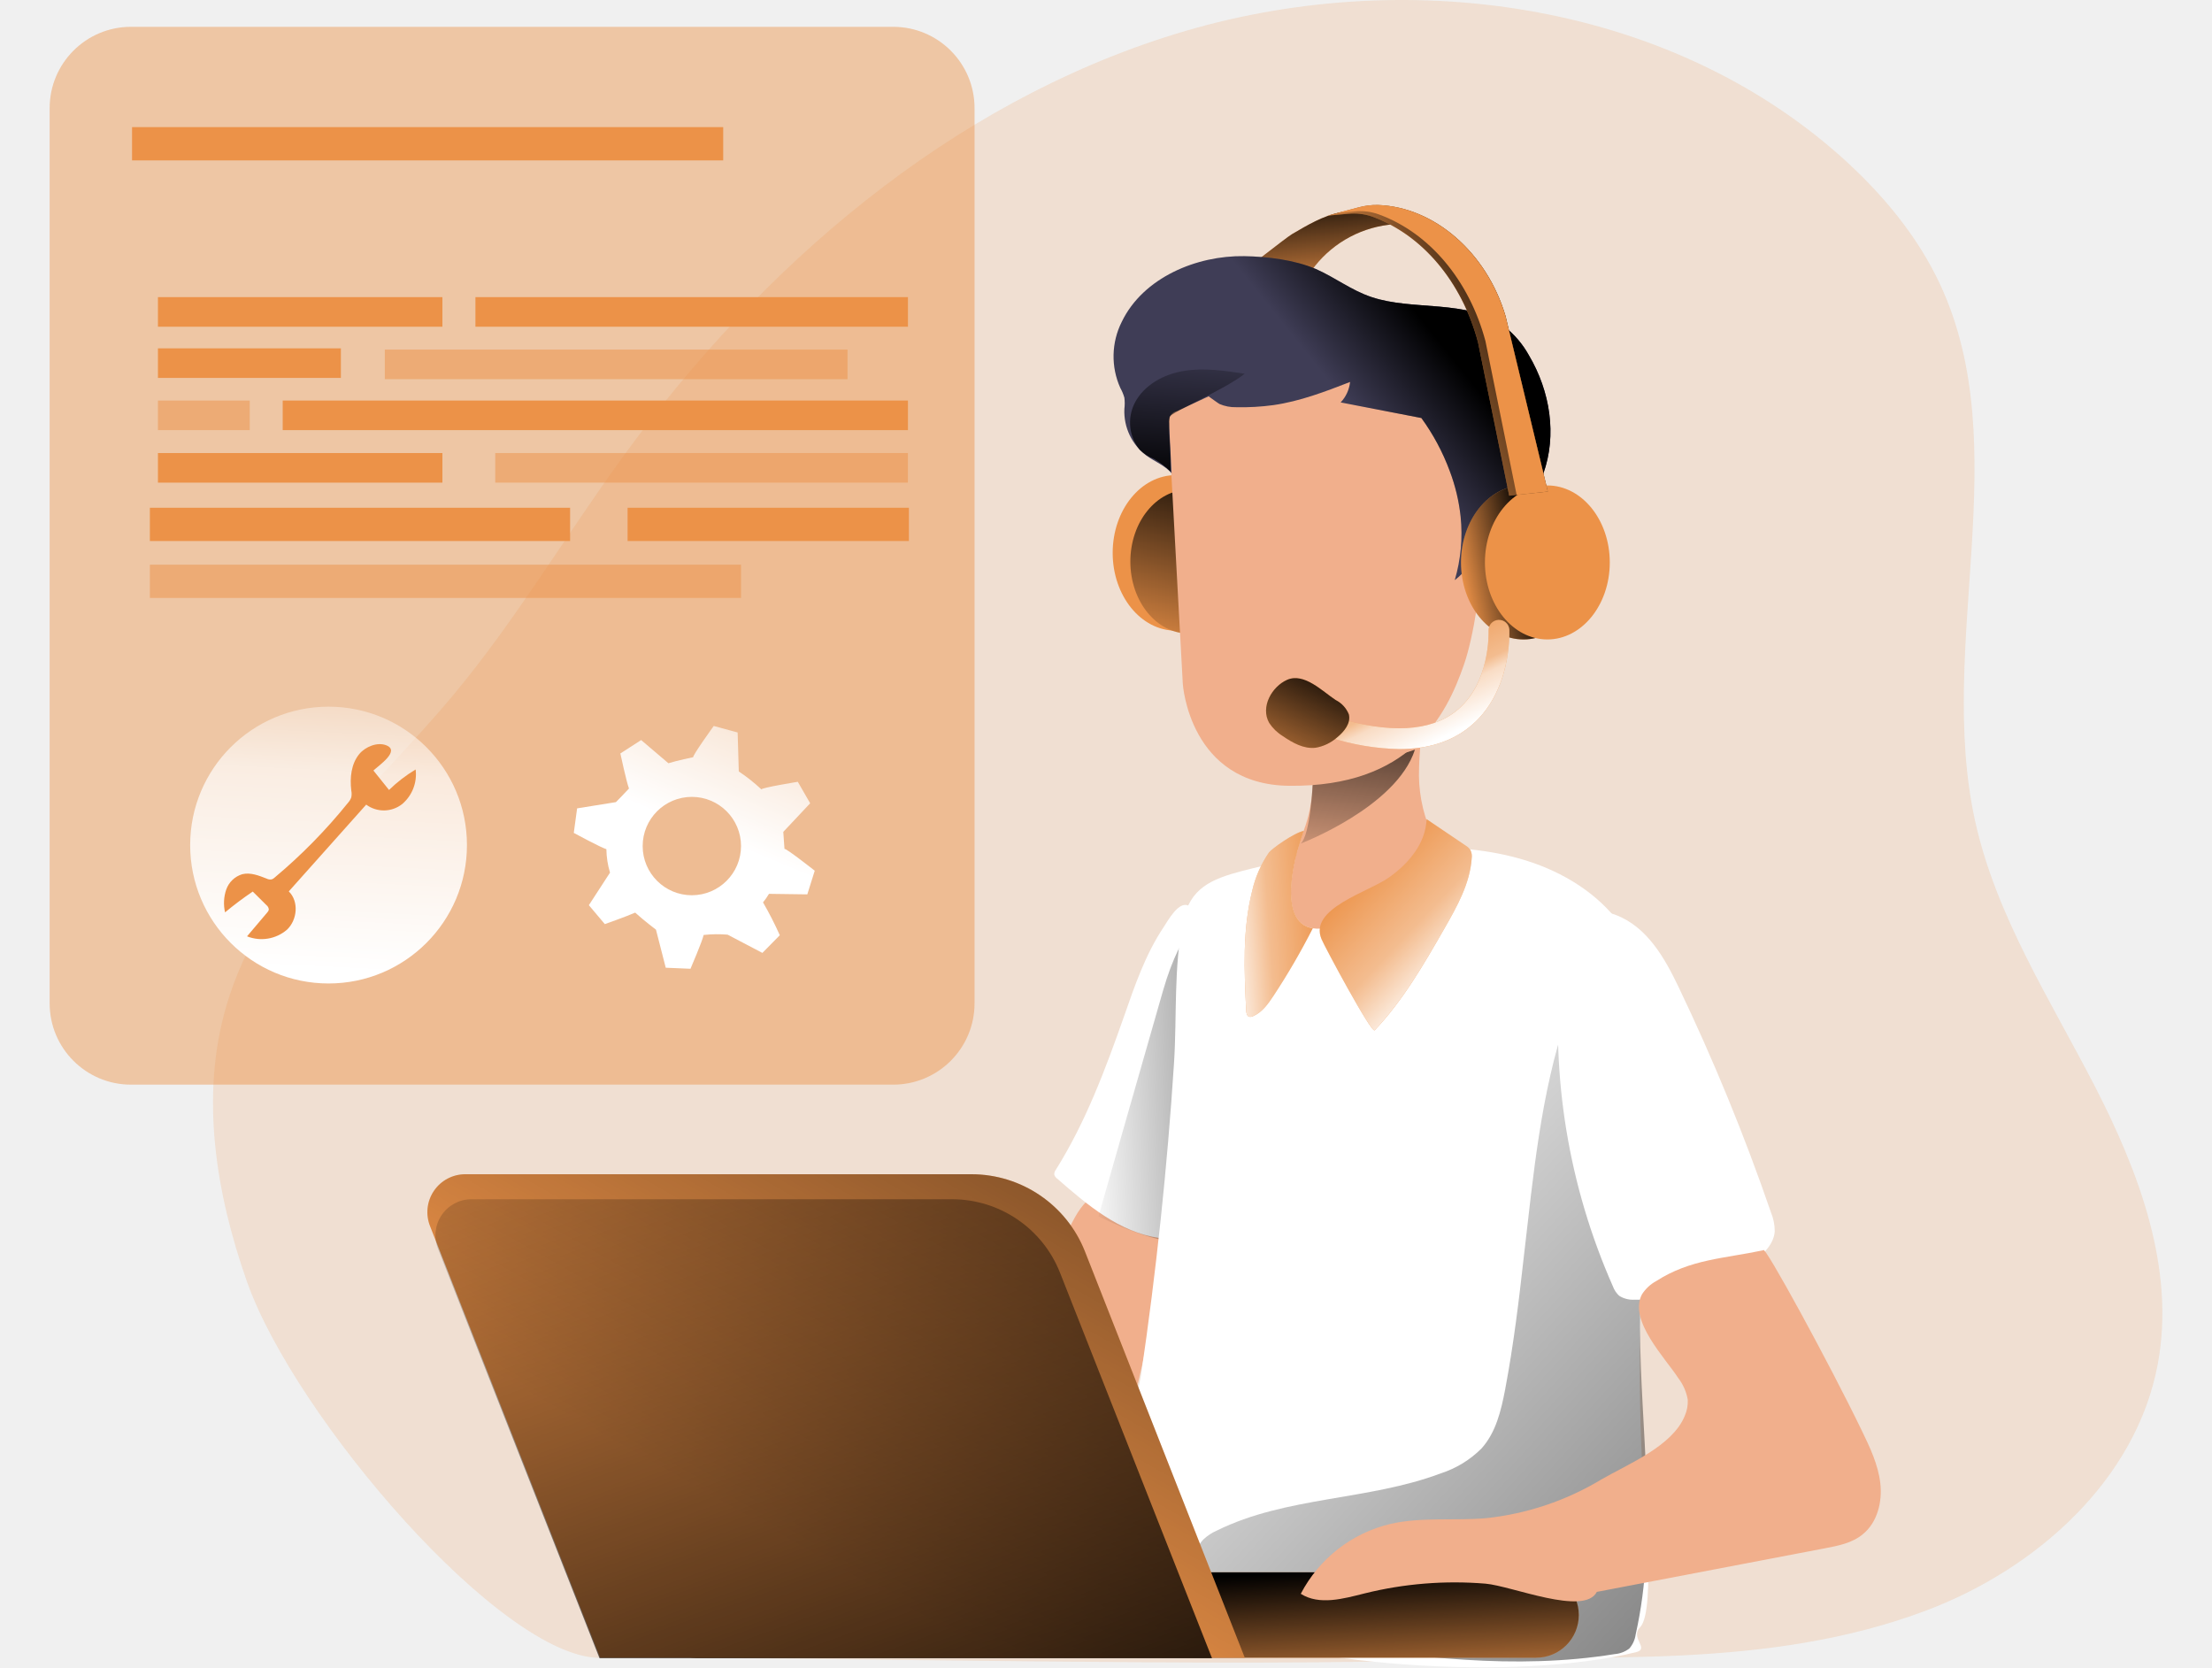
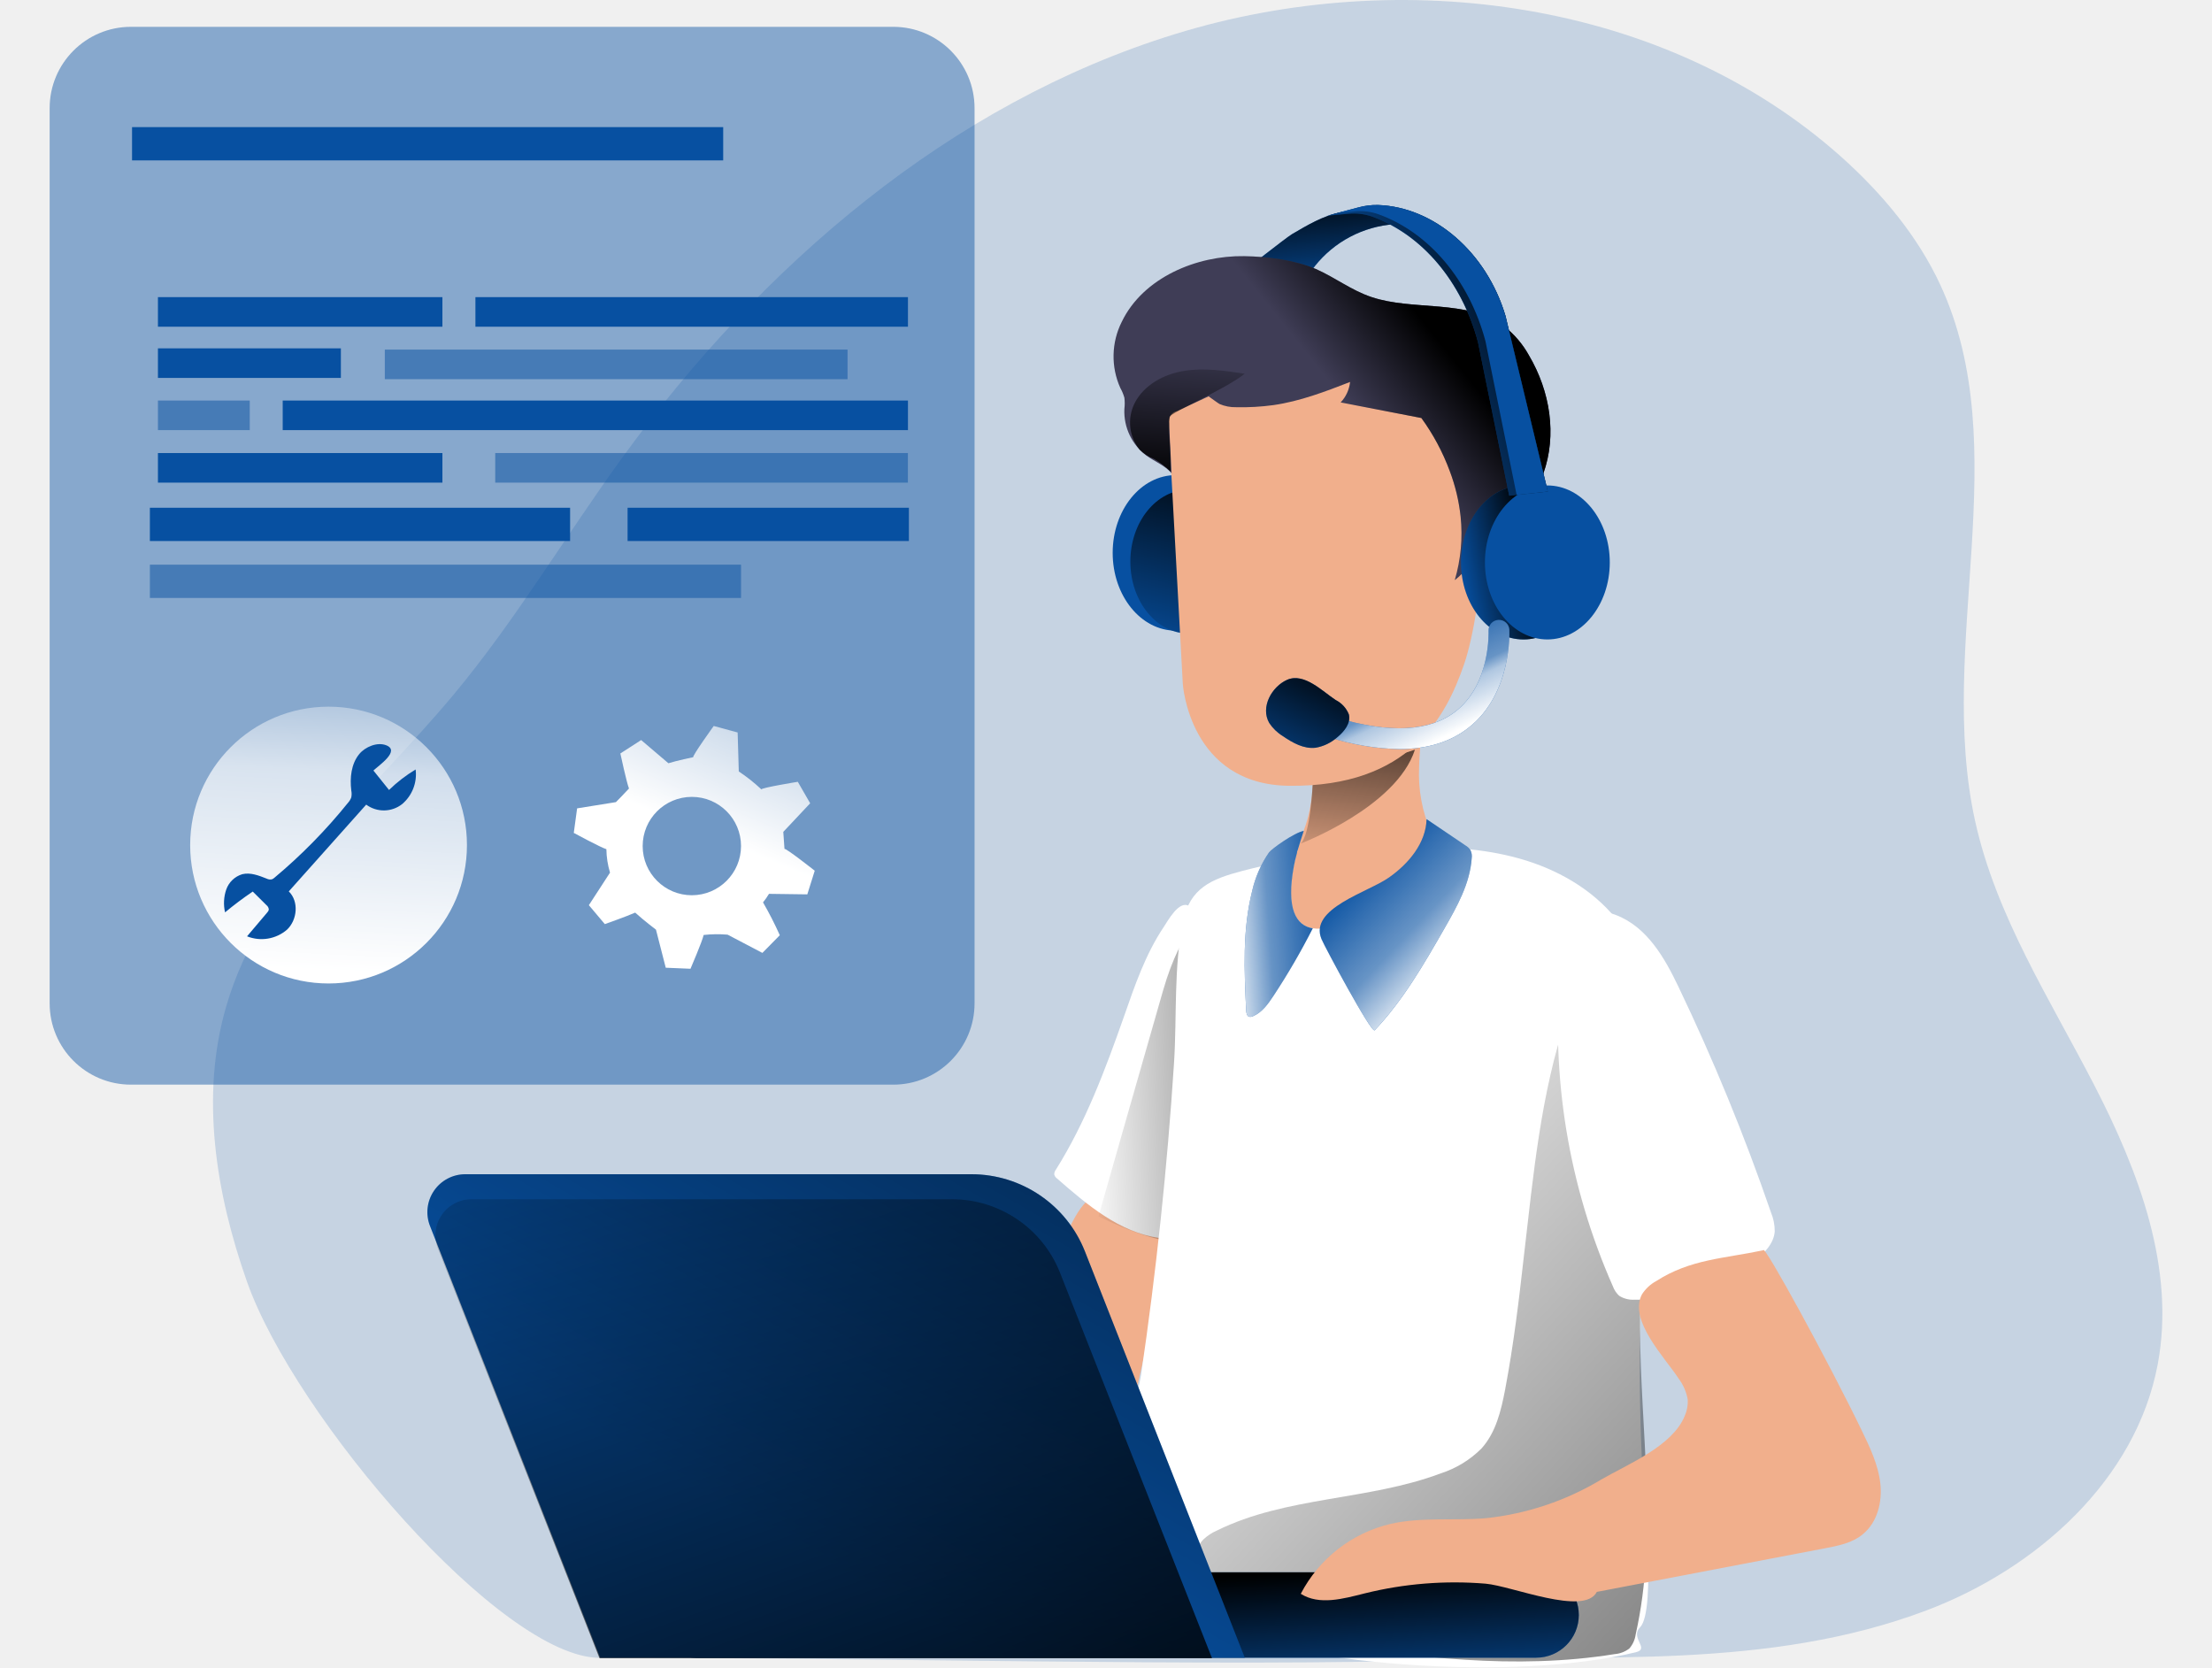
<svg xmlns="http://www.w3.org/2000/svg" xmlns:xlink="http://www.w3.org/1999/xlink" id="Layer_1" data-name="Layer 1" viewBox="0 0 406.39 320.69" width="406" height="306" class="illustration styles_illustrationTablet__1DWOa">
  <defs>
    <linearGradient id="linear-gradient" x1="270.74" y1="234.8" x2="202.24" y2="237.81" gradientUnits="userSpaceOnUse">
      <stop offset="0.01" />
      <stop offset="1" stop-opacity="0" />
    </linearGradient>
    <linearGradient id="linear-gradient-2" x1="441.67" y1="443.69" x2="219.22" y2="238.19" xlink:href="#linear-gradient" />
    <linearGradient id="linear-gradient-3" x1="204.74" y1="304.22" x2="206.43" y2="332.73" xlink:href="#linear-gradient" />
    <linearGradient id="linear-gradient-4" x1="259.23" y1="154.67" x2="253.39" y2="200.4" xlink:href="#linear-gradient" />
    <linearGradient id="linear-gradient-5" x1="253.75" y1="196.7" x2="274.92" y2="216.74" gradientUnits="userSpaceOnUse">
      <stop offset="0.02" stop-color="#fff" stop-opacity="0" />
      <stop offset="0.58" stop-color="#fff" stop-opacity="0.39" />
      <stop offset="1" stop-color="#fff" />
    </linearGradient>
    <linearGradient id="linear-gradient-6" x1="250.41" y1="206.47" x2="229.94" y2="207.88" xlink:href="#linear-gradient-5" />
    <linearGradient id="linear-gradient-7" x1="245.56" y1="145.01" x2="143.94" y2="324.55" xlink:href="#linear-gradient" />
    <linearGradient id="linear-gradient-8" x1="181.28" y1="387.2" x2="119.18" y2="214.44" gradientUnits="userSpaceOnUse">
      <stop offset="0.01" />
      <stop offset="0.09" stop-opacity="0.82" />
      <stop offset="1" stop-opacity="0" />
    </linearGradient>
    <linearGradient id="linear-gradient-9" x1="246.99" y1="65.36" x2="249.06" y2="87" xlink:href="#linear-gradient" />
    <linearGradient id="linear-gradient-10" x1="224.6" y1="86.53" x2="214.15" y2="127.47" xlink:href="#linear-gradient" />
    <linearGradient id="linear-gradient-11" x1="271.45" y1="94.82" x2="254.52" y2="108.37" xlink:href="#linear-gradient" />
    <linearGradient id="linear-gradient-12" x1="285.59" y1="107.76" x2="271.24" y2="110.63" xlink:href="#linear-gradient" />
    <linearGradient id="linear-gradient-13" x1="291.6" y1="88.55" x2="259.14" y2="102.67" xlink:href="#linear-gradient" />
    <linearGradient id="linear-gradient-14" x1="58.42" y1="67.19" x2="52.45" y2="186.54" gradientUnits="userSpaceOnUse">
      <stop offset="0.02" stop-color="#fff" stop-opacity="0" />
      <stop offset="0.58" stop-color="#fff" stop-opacity="0.39" />
      <stop offset="0.68" stop-color="#fff" stop-opacity="0.68" />
      <stop offset="1" stop-color="#fff" />
    </linearGradient>
    <linearGradient id="linear-gradient-15" x1="152.92" y1="132.64" x2="129.21" y2="189.38" xlink:href="#linear-gradient-14" />
    <linearGradient id="linear-gradient-16" x1="221.66" y1="123.38" x2="223.73" y2="93.83" xlink:href="#linear-gradient" />
    <linearGradient id="linear-gradient-17" x1="262.03" y1="150.04" x2="272.33" y2="171.21" xlink:href="#linear-gradient-14" />
    <linearGradient id="linear-gradient-18" x1="251.05" y1="156.41" x2="238.63" y2="181.44" xlink:href="#linear-gradient" />
  </defs>
-   <path d="M365.08,339.18c21.17-8,40.31-25.11,44.46-47.37,3.42-18.36-3.63-37-12.2-53.61s-18.95-32.66-22.95-50.9c-7.45-33.92,7.92-71.55-6.68-103.06-4.39-9.46-11.25-17.62-19-24.57C314.82,29.39,263.93,22.61,220.52,36s-79.65,44.65-106.31,81.43c-11,15.16-20.56,31.35-32.55,45.72C65.68,182.29,44.94,199.09,38,223c-5.05,17.28-2,36,4,53,9.23,26.06,49,72.41,67.93,72.32,42.19-.21,123.14,1.86,162.25.36C301.48,347.53,334.41,350.76,365.08,339.18Z" transform="translate(-4.03 -29.45)" fill="#ec9248" opacity="0.18" style="isolation: isolate;" />
+   <path d="M365.08,339.18c21.17-8,40.31-25.11,44.46-47.37,3.42-18.36-3.63-37-12.2-53.61s-18.95-32.66-22.95-50.9c-7.45-33.92,7.92-71.55-6.68-103.06-4.39-9.46-11.25-17.62-19-24.57C314.82,29.39,263.93,22.61,220.52,36s-79.65,44.65-106.31,81.43c-11,15.16-20.56,31.35-32.55,45.72C65.68,182.29,44.94,199.09,38,223c-5.05,17.28-2,36,4,53,9.23,26.06,49,72.41,67.93,72.32,42.19-.21,123.14,1.86,162.25.36C301.48,347.53,334.41,350.76,365.08,339.18Z" transform="translate(-4.03 -29.45)" fill="#0750a1" opacity="0.18" style="isolation: isolate;" />
  <path d="M184.23,304.07c-1,2.85-1.88,6.12-.43,8.77a11.19,11.19,0,0,0,3.81,3.58l13.8,9.38c2.65,1.8,5.46,3.65,8.64,3.89s6.79-1.79,7.06-5c.32-3.67-3.53-6.18-5.33-9.4-2.36-4.22-1.06-9.45.17-14.13a258.72,258.72,0,0,0,6.78-35.86c-2.83-1.16-11.07-6.35-14-5.49-3.3,1-6.28,10.23-7.75,13.24A239.76,239.76,0,0,0,184.23,304.07Z" transform="translate(-4.03 -29.45)" fill="#f1af8c" />
  <path d="M210.7,224.92c-3.58,10.17-7.38,20.37-13.12,29.51a1.45,1.45,0,0,0-.31.93,1.43,1.43,0,0,0,.56.78c5.77,5.05,12,10.32,19.59,11.41a2.4,2.4,0,0,0,1.48-.13,2.44,2.44,0,0,0,.92-1.27c4.84-11.21,6.55-23.49,6.39-35.63a146.68,146.68,0,0,0-1.44-18.12c-.2-1.46-.31-7.94-1.58-8.7-1.93-1.14-4.05,2.84-4.89,4.09C214.82,213,212.76,219,210.7,224.92Z" transform="translate(-4.03 -29.45)" fill="#fff" />
  <path d="M226.39,205.54s-4.51,1.69-8.18,14.39-12.43,43.48-12.43,43.48,13.55,6.77,16.94,4.23S226.39,205.54,226.39,205.54Z" transform="translate(-4.03 -29.45)" fill="url(#linear-gradient)" />
  <path d="M264.83,192.46c7.38-.23,14.85.13,21.95,2.13s13.85,5.78,18.51,11.51c5.16,6.34,7.42,14.63,7.94,22.78s-.56,16.32-1.38,24.46a388,388,0,0,0-1.52,57.35c.22,4.58,2.84,28.49-.38,31.76-2,2.06,2,4.12-.85,4.8-23.3,5.6-65.16,2.85-87.22-6.49-5.61-2.38-11.24-5.69-14-11.11-3-5.87,5.1-29.14,6.07-35.67q4.41-29.89,6.36-60.1c.57-8.91-.09-18.51,1.74-27.26,1.33-6.35,5.42-8.08,11.32-9.64A142.43,142.43,0,0,1,264.83,192.46Z" transform="translate(-4.03 -29.45)" fill="#fff" />
  <path d="M284,296.71c-.77,4.05-1.78,8.28-4.55,11.34a19.56,19.56,0,0,1-7.82,4.78c-13.9,5.24-29.75,4.42-43.07,11A9.3,9.3,0,0,0,226,325.5c-2.57,2.54-1.85,7,.19,10,4.53,6.63,13.34,8.49,21.29,9.72,19.06,3,38.52,5.45,57.57,2.38a5.28,5.28,0,0,0,2.85-1.09,5.18,5.18,0,0,0,1.21-2.7c4.32-19.18.92-39.15.84-58.81,0-11.34,1-22.69.23-34a69,69,0,0,0-4.34-20.57c-1.77-4.48-6.95-14.37-10.06-5.19-4.94,14.59-6.36,30.32-8.14,45.53C286.67,279.44,285.63,288.12,284,296.71Z" transform="translate(-4.03 -29.45)" fill="url(#linear-gradient-2)" />
-   <rect x="116.1" y="302.42" width="178.04" height="16.42" rx="8.21" fill="#ec9248" />
+   <rect x="116.1" y="302.42" width="178.04" height="16.42" rx="8.21" fill="#0750a1" />
  <rect x="116.1" y="302.42" width="178.04" height="16.42" rx="8.21" fill="url(#linear-gradient-3)" />
  <path d="M247,208c-3.31-.53-5.17-3.86-3.69-11.88.16-.89.37-1.75.61-2.61,0-.16.09-.32.13-.48a0,0,0,0,0,0,0c.36-1.24.77-2.48,1.17-3.71a27.07,27.07,0,0,0,1.74-9.23c-.09-2.3-.27-4.69.58-6.81a11.14,11.14,0,0,1,3.71-4.49c3.57-2.75,14-7.92,16-1.09.89,2.92.24,6.32.2,9.31a28,28,0,0,0,2.3,12.49C271.93,193.88,255.13,209.3,247,208Z" transform="translate(-4.03 -29.45)" fill="#f1af8c" />
  <path d="M244.65,191.71s18.44-7,22-18.07L247,180.07S246.53,190.2,244.65,191.71Z" transform="translate(-4.03 -29.45)" fill="url(#linear-gradient-4)" />
  <path d="M294.64,215.65a123.88,123.88,0,0,0,10.08,61.19,4.56,4.56,0,0,0,1.23,1.85,5,5,0,0,0,3,.74,36.81,36.81,0,0,0,22.86-7.34c2-1.51,3.88-3.44,4.05-5.79a9.42,9.42,0,0,0-.73-3.67,406.48,406.48,0,0,0-17.85-43.51c-2.52-5.24-5.9-11.38-12-13.69C297.94,202.66,295.15,210.17,294.64,215.65Z" transform="translate(-4.03 -29.45)" fill="#fff" />
-   <path d="M258.91,227.61c5.47-5.77,9.48-12.74,13.44-19.63,2.41-4.2,4.88-8.59,5.22-13.43a2.68,2.68,0,0,0-.25-1.61,2.89,2.89,0,0,0-.92-.85L268.89,187c-.13,4.61-3.44,8.57-7.22,11.22-4,2.84-15.45,5.95-13,11.84C249.28,211.55,258.27,228.28,258.91,227.61Z" transform="translate(-4.03 -29.45)" fill="#ec9248" />
-   <path d="M247,208a131.86,131.86,0,0,1-7.51,12.91c-1.06,1.61-2.25,3.28-4,4a1.1,1.1,0,0,1-.73.1c-.44-.15-.54-.73-.57-1.19-.37-7.69-.73-15.51,1.15-23a21.21,21.21,0,0,1,3.24-7.41c.54-.72,4.86-3.82,6.68-4.15-.4,1.23-.81,2.47-1.17,3.71a0,0,0,0,1,0,0,1.22,1.22,0,0,0-.12.37s0,.07,0,.11c-.24.86-.45,1.72-.61,2.61C241.86,204.14,243.72,207.47,247,208Z" transform="translate(-4.03 -29.45)" fill="#ec9248" />
+   <path d="M258.91,227.61c5.47-5.77,9.48-12.74,13.44-19.63,2.41-4.2,4.88-8.59,5.22-13.43a2.68,2.68,0,0,0-.25-1.61,2.89,2.89,0,0,0-.92-.85L268.89,187c-.13,4.61-3.44,8.57-7.22,11.22-4,2.84-15.45,5.95-13,11.84C249.28,211.55,258.27,228.28,258.91,227.61Z" transform="translate(-4.03 -29.45)" fill="#0750a1" />
+   <path d="M247,208a131.86,131.86,0,0,1-7.51,12.91c-1.06,1.61-2.25,3.28-4,4a1.1,1.1,0,0,1-.73.1c-.44-.15-.54-.73-.57-1.19-.37-7.69-.73-15.51,1.15-23a21.21,21.21,0,0,1,3.24-7.41c.54-.72,4.86-3.82,6.68-4.15-.4,1.23-.81,2.47-1.17,3.71a0,0,0,0,1,0,0,1.22,1.22,0,0,0-.12.37s0,.07,0,.11c-.24.86-.45,1.72-.61,2.61C241.86,204.14,243.72,207.47,247,208Z" transform="translate(-4.03 -29.45)" fill="#0750a1" />
  <path d="M258.91,227.61c5.47-5.77,9.48-12.74,13.44-19.63,2.41-4.2,4.88-8.59,5.22-13.43a2.68,2.68,0,0,0-.25-1.61,2.89,2.89,0,0,0-.92-.85L268.89,187c-.13,4.61-3.44,8.57-7.22,11.22-4,2.84-15.45,5.95-13,11.84C249.28,211.55,258.27,228.28,258.91,227.61Z" transform="translate(-4.03 -29.45)" fill="url(#linear-gradient-5)" />
  <path d="M247,208a131.86,131.86,0,0,1-7.51,12.91c-1.06,1.61-2.25,3.28-4,4a1.1,1.1,0,0,1-.73.1c-.44-.15-.54-.73-.57-1.19-.37-7.69-.73-15.51,1.15-23a21.21,21.21,0,0,1,3.24-7.41c.54-.72,4.86-3.82,6.68-4.15-.4,1.23-.81,2.47-1.17,3.71a0,0,0,0,1,0,0,1.22,1.22,0,0,0-.12.37s0,.07,0,.11c-.24.86-.45,1.72-.61,2.61C241.86,204.14,243.72,207.47,247,208Z" transform="translate(-4.03 -29.45)" fill="url(#linear-gradient-6)" />
  <path d="M301.64,335.63l43.8-8.37c2.59-.5,5.29-1,7.34-2.7,2.81-2.26,3.8-6.22,3.39-9.81s-2-6.92-3.58-10.18c-6.22-12.88-18.84-36-18.92-34.65-7.66,1.62-14,1.7-20.58,5.91a7.53,7.53,0,0,0-2.78,2.59c-2.63,5,4.56,12.3,7,16.1a9.42,9.42,0,0,1,1.82,4.15,6.84,6.84,0,0,1-.58,3.11c-2.37,5.82-10.81,9.21-16,12.2a53.87,53.87,0,0,1-22.28,7.48c-6.12.52-12.37-.27-18.35,1.1A26.29,26.29,0,0,0,244.69,336c3.56,2.26,8.19.95,12.29-.08a71.93,71.93,0,0,1,23.25-1.87C285.29,334.48,299.24,340.34,301.64,335.63Z" transform="translate(-4.03 -29.45)" fill="#f1af8c" />
-   <path d="M233.92,348.3h-124l-32.71-83a7.29,7.29,0,0,1,6.78-10h97.34a23.47,23.47,0,0,1,21.85,14.87Z" transform="translate(-4.03 -29.45)" fill="#ec9248" />
+   <path d="M233.92,348.3h-124l-32.71-83a7.29,7.29,0,0,1,6.78-10h97.34a23.47,23.47,0,0,1,21.85,14.87Z" transform="translate(-4.03 -29.45)" fill="#0750a1" />
  <path d="M233.92,348.3h-124l-32.71-83a7.29,7.29,0,0,1,6.78-10h97.34a23.47,23.47,0,0,1,21.85,14.87Z" transform="translate(-4.03 -29.45)" fill="url(#linear-gradient-7)" />
  <path d="M227.62,348.39H109.8L78.72,269.58a6.93,6.93,0,0,1,6.44-9.47h92.46a22.34,22.34,0,0,1,20.76,14.13Z" transform="translate(-4.03 -29.45)" fill="url(#linear-gradient-8)" />
-   <path d="M243,74.49c3-1.76,6-3.55,9.39-4.21s8-.26,10.29,2.3a21.42,21.42,0,0,0-15.29,8.07,1.49,1.49,0,0,1-.77.66,1.45,1.45,0,0,1-.81-.15c-1.38-.52-11.72,1.84-12.32.59C233.52,81.75,241.73,75.26,243,74.49Z" transform="translate(-4.03 -29.45)" fill="#ec9248" />
+   <path d="M243,74.49c3-1.76,6-3.55,9.39-4.21s8-.26,10.29,2.3a21.42,21.42,0,0,0-15.29,8.07,1.49,1.49,0,0,1-.77.66,1.45,1.45,0,0,1-.81-.15c-1.38-.52-11.72,1.84-12.32.59C233.52,81.75,241.73,75.26,243,74.49Z" transform="translate(-4.03 -29.45)" fill="#0750a1" />
  <path d="M243,74.49c3-1.76,6-3.55,9.39-4.21s8-.26,10.29,2.3a21.42,21.42,0,0,0-15.29,8.07,1.49,1.49,0,0,1-.77.66,1.45,1.45,0,0,1-.81-.15c-1.38-.52-11.72,1.84-12.32.59C233.52,81.75,241.73,75.26,243,74.49Z" transform="translate(-4.03 -29.45)" fill="url(#linear-gradient-9)" />
-   <ellipse cx="216.62" cy="106.34" rx="12.14" ry="14.96" fill="#ec9248" />
-   <ellipse cx="219.11" cy="108.02" rx="11.23" ry="13.84" fill="#ec9248" />
+   <ellipse cx="216.62" cy="106.34" rx="12.14" ry="14.96" fill="#0750a1" />
+   <ellipse cx="219.11" cy="108.02" rx="11.23" ry="13.84" fill="#0750a1" />
  <ellipse cx="219.11" cy="108.02" rx="11.23" ry="13.84" fill="url(#linear-gradient-10)" />
  <path d="M219.19,109.59,222,161s1.25,19.4,20.48,19.59c23.1.23,30.13-13.2,33.64-23.42s6.68-40.24,0-48.54S231.85,79.9,219.19,109.59Z" transform="translate(-4.03 -29.45)" fill="#f1af8c" />
  <path d="M233.8,78.72c-9.06-.16-19.41,4.07-23.54,12.62a14.8,14.8,0,0,0-.28,12.73,8.71,8.71,0,0,1,.78,1.87,8.76,8.76,0,0,1,0,2.17,10.59,10.59,0,0,0,4.29,9c1.59,1.15,3.52,1.87,4.79,3.36l-.49-9.57a2,2,0,0,1,1.52-2.38l6.09-2.84s1.88,1.37,2.11,1.48a7.66,7.66,0,0,0,3.2.61,45,45,0,0,0,7.14-.4c5.11-.73,10-2.6,14.77-4.46a6.72,6.72,0,0,1-1.82,3.94l15.53,3a42.2,42.2,0,0,1,5.45,10.18,35.47,35.47,0,0,1,2.1,8.81,31.83,31.83,0,0,1-1.13,12.19,12.79,12.79,0,0,0,2.74-2.86,15.73,15.73,0,0,0,4.6,2.19,2,2,0,0,0,1.07.09c.76-.21.92-1.11,1-1.83.62-6.45,5.42-11.9,7.62-18.06,2.67-7.46,1.32-15.85-2.76-22.76a18.35,18.35,0,0,0-4.83-5.64c-7.15-5.24-17.31-2.84-25.47-5.58-3.88-1.3-7-3.77-10.71-5.4C243.45,79.43,238.29,78.8,233.8,78.72Z" transform="translate(-4.03 -29.45)" fill="#3f3d56" />
  <path d="M233.8,78.72c-9.06-.16-19.41,4.07-23.54,12.62a14.8,14.8,0,0,0-.28,12.73,8.71,8.71,0,0,1,.78,1.87,8.76,8.76,0,0,1,0,2.17,10.59,10.59,0,0,0,4.29,9c1.59,1.15,3.52,1.87,4.79,3.36l-.49-9.57a2,2,0,0,1,1.52-2.38l6.09-2.84s1.88,1.37,2.11,1.48a7.66,7.66,0,0,0,3.2.61,45,45,0,0,0,7.14-.4c5.11-.73,10-2.6,14.77-4.46a6.72,6.72,0,0,1-1.82,3.94l15.53,3a42.2,42.2,0,0,1,5.45,10.18,35.47,35.47,0,0,1,2.1,8.81,31.83,31.83,0,0,1-1.13,12.19,12.79,12.79,0,0,0,2.74-2.86,15.73,15.73,0,0,0,4.6,2.19,2,2,0,0,0,1.07.09c.76-.21.92-1.11,1-1.83.62-6.45,5.42-11.9,7.62-18.06,2.67-7.46,1.32-15.85-2.76-22.76a18.35,18.35,0,0,0-4.83-5.64c-7.15-5.24-17.31-2.84-25.47-5.58-3.88-1.3-7-3.77-10.71-5.4C243.45,79.43,238.29,78.8,233.8,78.72Z" transform="translate(-4.03 -29.45)" fill="url(#linear-gradient-11)" />
-   <ellipse cx="283.49" cy="108.18" rx="12.01" ry="14.81" fill="#ec9248" />
+   <ellipse cx="283.49" cy="108.18" rx="12.01" ry="14.81" fill="#0750a1" />
  <ellipse cx="283.49" cy="108.18" rx="12.01" ry="14.81" fill="url(#linear-gradient-12)" />
-   <ellipse cx="288.09" cy="108.18" rx="12.01" ry="14.81" fill="#ec9248" />
-   <path d="M292.21,124l-6,.64-1.43.15-6-29.53c-3.12-11.68-10.75-20.66-20.32-24.14a10.8,10.8,0,0,0-4.62-.55l-4.09.37,2-.53,4-1.06a13.17,13.17,0,0,1,3.84-.47c10.68.39,20.81,9,24.48,21.34Z" transform="translate(-4.03 -29.45)" fill="#ec9248" />
+   <ellipse cx="288.09" cy="108.18" rx="12.01" ry="14.81" fill="#0750a1" />
+   <path d="M292.21,124l-6,.64-1.43.15-6-29.53c-3.12-11.68-10.75-20.66-20.32-24.14a10.8,10.8,0,0,0-4.62-.55l-4.09.37,2-.53,4-1.06a13.17,13.17,0,0,1,3.84-.47c10.68.39,20.81,9,24.48,21.34Z" transform="translate(-4.03 -29.45)" fill="#0750a1" />
  <path d="M292.21,124l-6,.64-1.43.15-6-29.53c-3.12-11.68-10.75-20.66-20.32-24.14a10.8,10.8,0,0,0-4.62-.55l-4.09.37,2-.53,4-1.06a13.17,13.17,0,0,1,3.84-.47c10.68.39,20.81,9,24.48,21.34Z" transform="translate(-4.03 -29.45)" fill="url(#linear-gradient-13)" />
-   <path d="M292.21,124l-6,.64-6-29.6c-3.17-11.8-10.87-20.85-20.53-24.36a10.55,10.55,0,0,0-4.67-.56l-3.26.29,4-1.06a13.17,13.17,0,0,1,3.84-.47c10.68.39,20.81,9,24.48,21.34Z" transform="translate(-4.03 -29.45)" fill="#ec9248" />
-   <rect y="5.16" width="177.91" height="203.46" rx="15.64" fill="#ec9248" opacity="0.45" style="isolation: isolate;" />
+   <path d="M292.21,124l-6,.64-6-29.6c-3.17-11.8-10.87-20.85-20.53-24.36a10.55,10.55,0,0,0-4.67-.56l-3.26.29,4-1.06a13.17,13.17,0,0,1,3.84-.47c10.68.39,20.81,9,24.48,21.34Z" transform="translate(-4.03 -29.45)" fill="#0750a1" />
+   <rect y="5.16" width="177.91" height="203.46" rx="15.64" fill="#0750a1" opacity="0.45" style="isolation: isolate;" />
  <circle cx="53.65" cy="162.54" r="26.62" fill="url(#linear-gradient-14)" />
-   <rect x="15.85" y="24.45" width="113.71" height="6.4" fill="#ec9248" />
-   <rect x="19.28" y="108.61" width="113.71" height="6.4" fill="#ec9248" opacity="0.51" />
-   <rect x="19.28" y="97.66" width="80.83" height="6.4" fill="#ec9248" />
-   <rect x="111.17" y="97.66" width="54.11" height="6.4" fill="#ec9248" />
-   <rect x="81.9" y="57.15" width="83.2" height="5.69" fill="#ec9248" />
-   <rect x="64.47" y="67.24" width="89.01" height="5.69" fill="#ec9248" opacity="0.51" />
-   <rect x="20.83" y="57.15" width="54.72" height="5.69" fill="#ec9248" />
-   <rect x="44.83" y="77.04" width="120.27" height="5.69" fill="#ec9248" />
-   <rect x="20.83" y="77.04" width="17.66" height="5.69" fill="#ec9248" opacity="0.51" />
-   <rect x="85.71" y="87.14" width="79.38" height="5.69" fill="#ec9248" opacity="0.51" />
-   <rect x="20.83" y="87.14" width="54.72" height="5.69" fill="#ec9248" />
-   <rect x="20.83" y="67" width="35.19" height="5.69" fill="#ec9248" />
-   <path d="M63.58,174.49c-1.56,1.91-1.82,4.58-1.53,7a3.3,3.3,0,0,1,0,1.33,3,3,0,0,1-.6,1,102.87,102.87,0,0,1-14.17,14.44,1.46,1.46,0,0,1-.51.32,1.5,1.5,0,0,1-1-.14c-1.5-.59-3.11-1.23-4.68-.85A4.7,4.7,0,0,0,38,200.54a8,8,0,0,0-.23,4.39q2.56-2.13,5.33-4l2.63,2.61a1.17,1.17,0,0,1,.46.88,1.14,1.14,0,0,1-.31.54L42,209.54a7.51,7.51,0,0,0,7.69-1.28c2-1.9,2.3-5.45.34-7.36l14.89-16.69a5.7,5.7,0,0,0,6.91-.1,7.5,7.5,0,0,0,2.6-6.66,27.92,27.92,0,0,0-5.12,3.94l-3-3.74c1.06-1,5.17-3.76,2.5-4.84C67.05,172.1,64.72,173.1,63.58,174.49Z" transform="translate(-4.03 -29.45)" fill="#ec9248" />
+   <rect x="15.85" y="24.45" width="113.71" height="6.4" fill="#0750a1" />
+   <rect x="19.28" y="108.61" width="113.71" height="6.4" fill="#0750a1" opacity="0.51" />
+   <rect x="19.28" y="97.66" width="80.83" height="6.4" fill="#0750a1" />
+   <rect x="111.17" y="97.66" width="54.11" height="6.4" fill="#0750a1" />
+   <rect x="81.9" y="57.15" width="83.2" height="5.69" fill="#0750a1" />
+   <rect x="64.47" y="67.24" width="89.01" height="5.69" fill="#0750a1" opacity="0.51" />
+   <rect x="20.83" y="57.15" width="54.72" height="5.69" fill="#0750a1" />
+   <rect x="44.83" y="77.04" width="120.27" height="5.69" fill="#0750a1" />
+   <rect x="20.83" y="77.04" width="17.66" height="5.69" fill="#0750a1" opacity="0.51" />
+   <rect x="85.71" y="87.14" width="79.38" height="5.69" fill="#0750a1" opacity="0.51" />
+   <rect x="20.83" y="87.14" width="54.72" height="5.69" fill="#0750a1" />
+   <rect x="20.83" y="67" width="35.19" height="5.69" fill="#0750a1" />
+   <path d="M63.58,174.49c-1.56,1.91-1.82,4.58-1.53,7a3.3,3.3,0,0,1,0,1.33,3,3,0,0,1-.6,1,102.87,102.87,0,0,1-14.17,14.44,1.46,1.46,0,0,1-.51.32,1.5,1.5,0,0,1-1-.14c-1.5-.59-3.11-1.23-4.68-.85A4.7,4.7,0,0,0,38,200.54a8,8,0,0,0-.23,4.39q2.56-2.13,5.33-4l2.63,2.61a1.17,1.17,0,0,1,.46.88,1.14,1.14,0,0,1-.31.54L42,209.54a7.51,7.51,0,0,0,7.69-1.28c2-1.9,2.3-5.45.34-7.36l14.89-16.69a5.7,5.7,0,0,0,6.91-.1,7.5,7.5,0,0,0,2.6-6.66,27.92,27.92,0,0,0-5.12,3.94l-3-3.74c1.06-1,5.17-3.76,2.5-4.84C67.05,172.1,64.72,173.1,63.58,174.49Z" transform="translate(-4.03 -29.45)" fill="#0750a1" />
  <path d="M149.77,201.47l1.43-4.55s-5.65-4.46-5.82-4.18c0,0-.23-3.29-.23-3.29l5.17-5.5-2.38-4.13s-7,1.14-7,1.46a33.09,33.09,0,0,0-4.35-3.45l-.22-7.5-4.6-1.25s-4.21,5.84-3.93,6c0,0-3.24.68-4.79,1.17l-5.24-4.46-4,2.58s1.19,5.57,1.66,6.74c-1.12,1.23-2.52,2.62-2.52,2.62l-7.46,1.2-.64,4.72s5.25,2.84,6.27,3.13a16.35,16.35,0,0,0,.7,4.51l-4.07,6.26,3.07,3.64s4.07-1.43,5.84-2.21c1.65,1.5,4,3.28,4,3.28l1.88,7.32,4.76.2s2.29-5.33,2.53-6.5a23.58,23.58,0,0,1,4.61-.06l6.69,3.51,3.35-3.4a68.39,68.39,0,0,0-3.23-6.32,13.08,13.08,0,0,0,1.15-1.64Zm-22.2.17a9.46,9.46,0,1,1,9.45-9.46A9.47,9.47,0,0,1,127.57,201.64Z" transform="translate(-4.03 -29.45)" fill="url(#linear-gradient-15)" />
  <path d="M212.73,107c1.77-3.5,5.61-5.58,9.48-6.21s7.83-.05,11.7.54c-3.75,3-14.22,7.47-14.42,8.27a24.37,24.37,0,0,0-.05,4.26c.14,2.06.21,4.22.2,6.28a16,16,0,0,0-3.22-2.44,8,8,0,0,1-2.7-1.73A8.31,8.31,0,0,1,212.73,107Z" transform="translate(-4.03 -29.45)" fill="url(#linear-gradient-16)" />
-   <path d="M263.66,173.53a46.6,46.6,0,0,1-13.3-2.22,2,2,0,0,1,1.15-3.84c10.3,3.1,18.05,2.69,23-1.22,6.74-5.29,6.3-15.37,6.3-15.47a2,2,0,0,1,4-.2c0,.49.53,12.27-7.83,18.83Q271.76,173.52,263.66,173.53Z" transform="translate(-4.03 -29.45)" fill="#ec9248" />
+   <path d="M263.66,173.53a46.6,46.6,0,0,1-13.3-2.22,2,2,0,0,1,1.15-3.84c10.3,3.1,18.05,2.69,23-1.22,6.74-5.29,6.3-15.37,6.3-15.47a2,2,0,0,1,4-.2c0,.49.53,12.27-7.83,18.83Q271.76,173.52,263.66,173.53Z" transform="translate(-4.03 -29.45)" fill="#0750a1" />
  <path d="M263.66,173.53a46.6,46.6,0,0,1-13.3-2.22,2,2,0,0,1,1.15-3.84c10.3,3.1,18.05,2.69,23-1.22,6.74-5.29,6.3-15.37,6.3-15.47a2,2,0,0,1,4-.2c0,.49.53,12.27-7.83,18.83Q271.76,173.52,263.66,173.53Z" transform="translate(-4.03 -29.45)" fill="url(#linear-gradient-17)" />
-   <path d="M251.4,164.09a5.3,5.3,0,0,1,2.53,2.74c.44,1.7-.88,3.33-2.24,4.44a8.37,8.37,0,0,1-4.15,2c-2.26.27-4.42-.95-6.3-2.24a8.34,8.34,0,0,1-2.62-2.53c-1.74-3.06.51-7,3.46-8.3C245.35,158.79,248.83,162.4,251.4,164.09Z" transform="translate(-4.03 -29.45)" fill="#ec9248" />
+   <path d="M251.4,164.09a5.3,5.3,0,0,1,2.53,2.74c.44,1.7-.88,3.33-2.24,4.44a8.37,8.37,0,0,1-4.15,2c-2.26.27-4.42-.95-6.3-2.24a8.34,8.34,0,0,1-2.62-2.53c-1.74-3.06.51-7,3.46-8.3C245.35,158.79,248.83,162.4,251.4,164.09Z" transform="translate(-4.03 -29.45)" fill="#0750a1" />
  <path d="M251.4,164.09a5.3,5.3,0,0,1,2.53,2.74c.44,1.7-.88,3.33-2.24,4.44a8.37,8.37,0,0,1-4.15,2c-2.26.27-4.42-.95-6.3-2.24a8.34,8.34,0,0,1-2.62-2.53c-1.74-3.06.51-7,3.46-8.3C245.35,158.79,248.83,162.4,251.4,164.09Z" transform="translate(-4.03 -29.45)" fill="url(#linear-gradient-18)" />
</svg>
